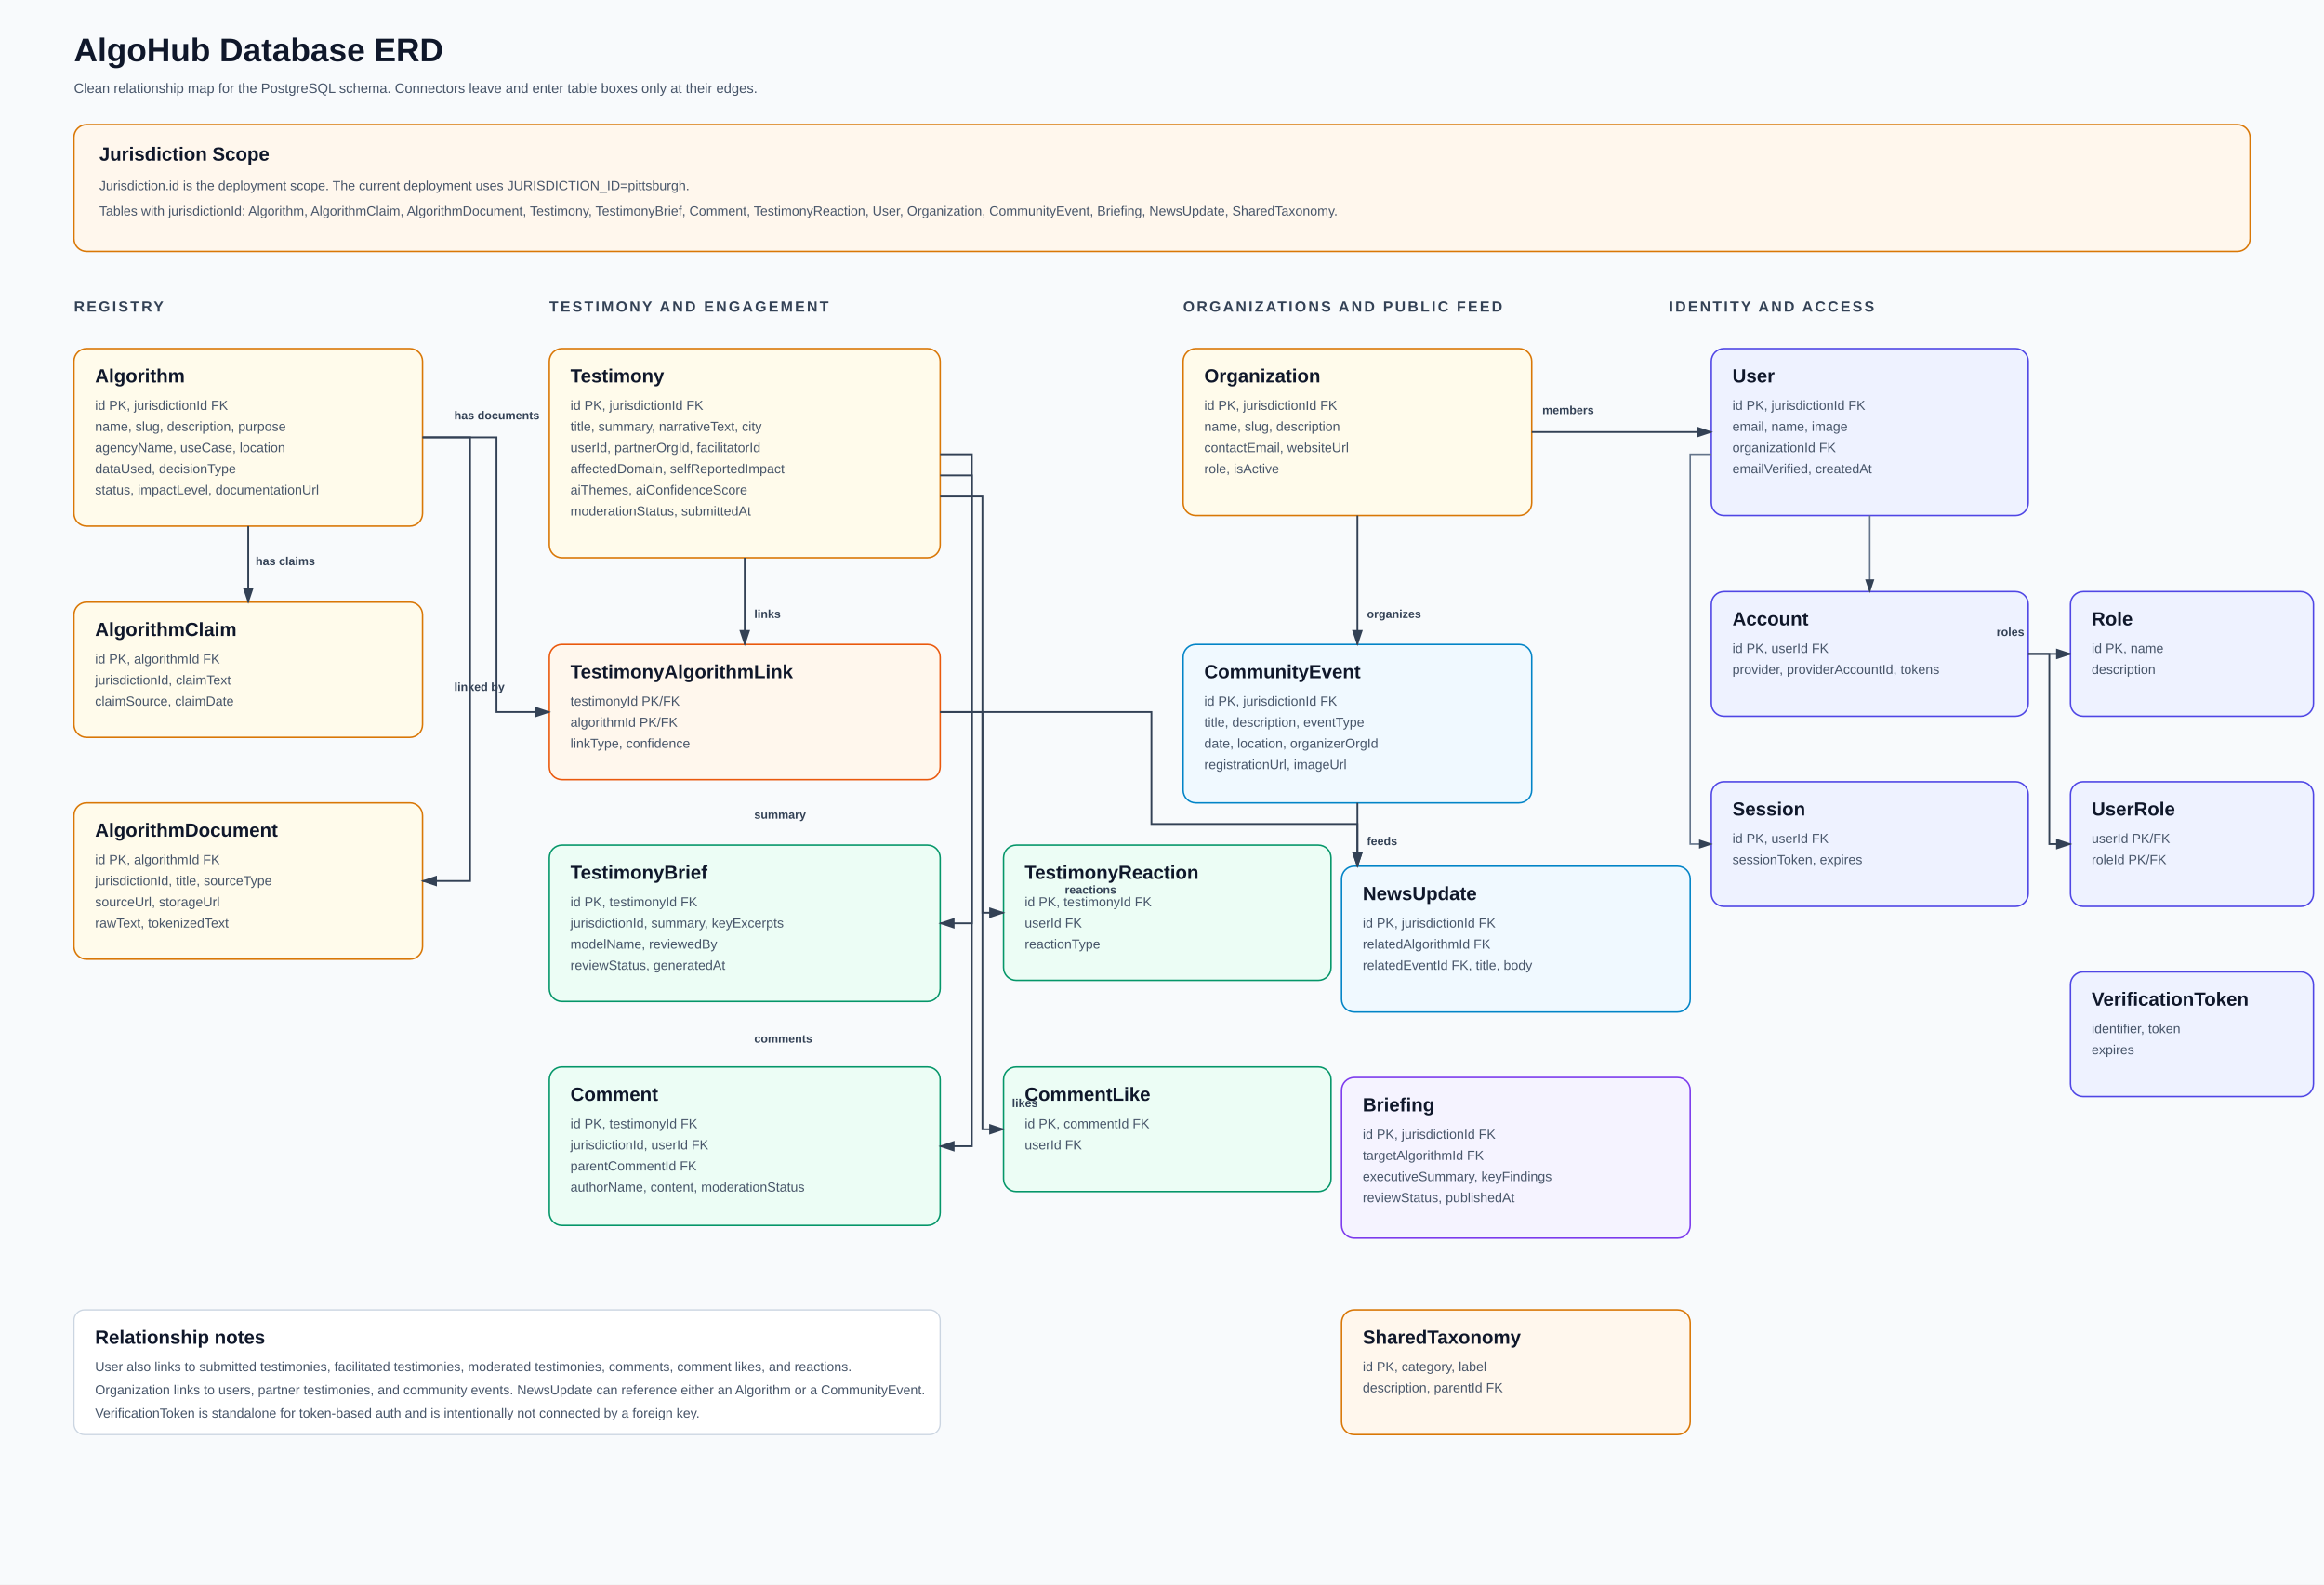
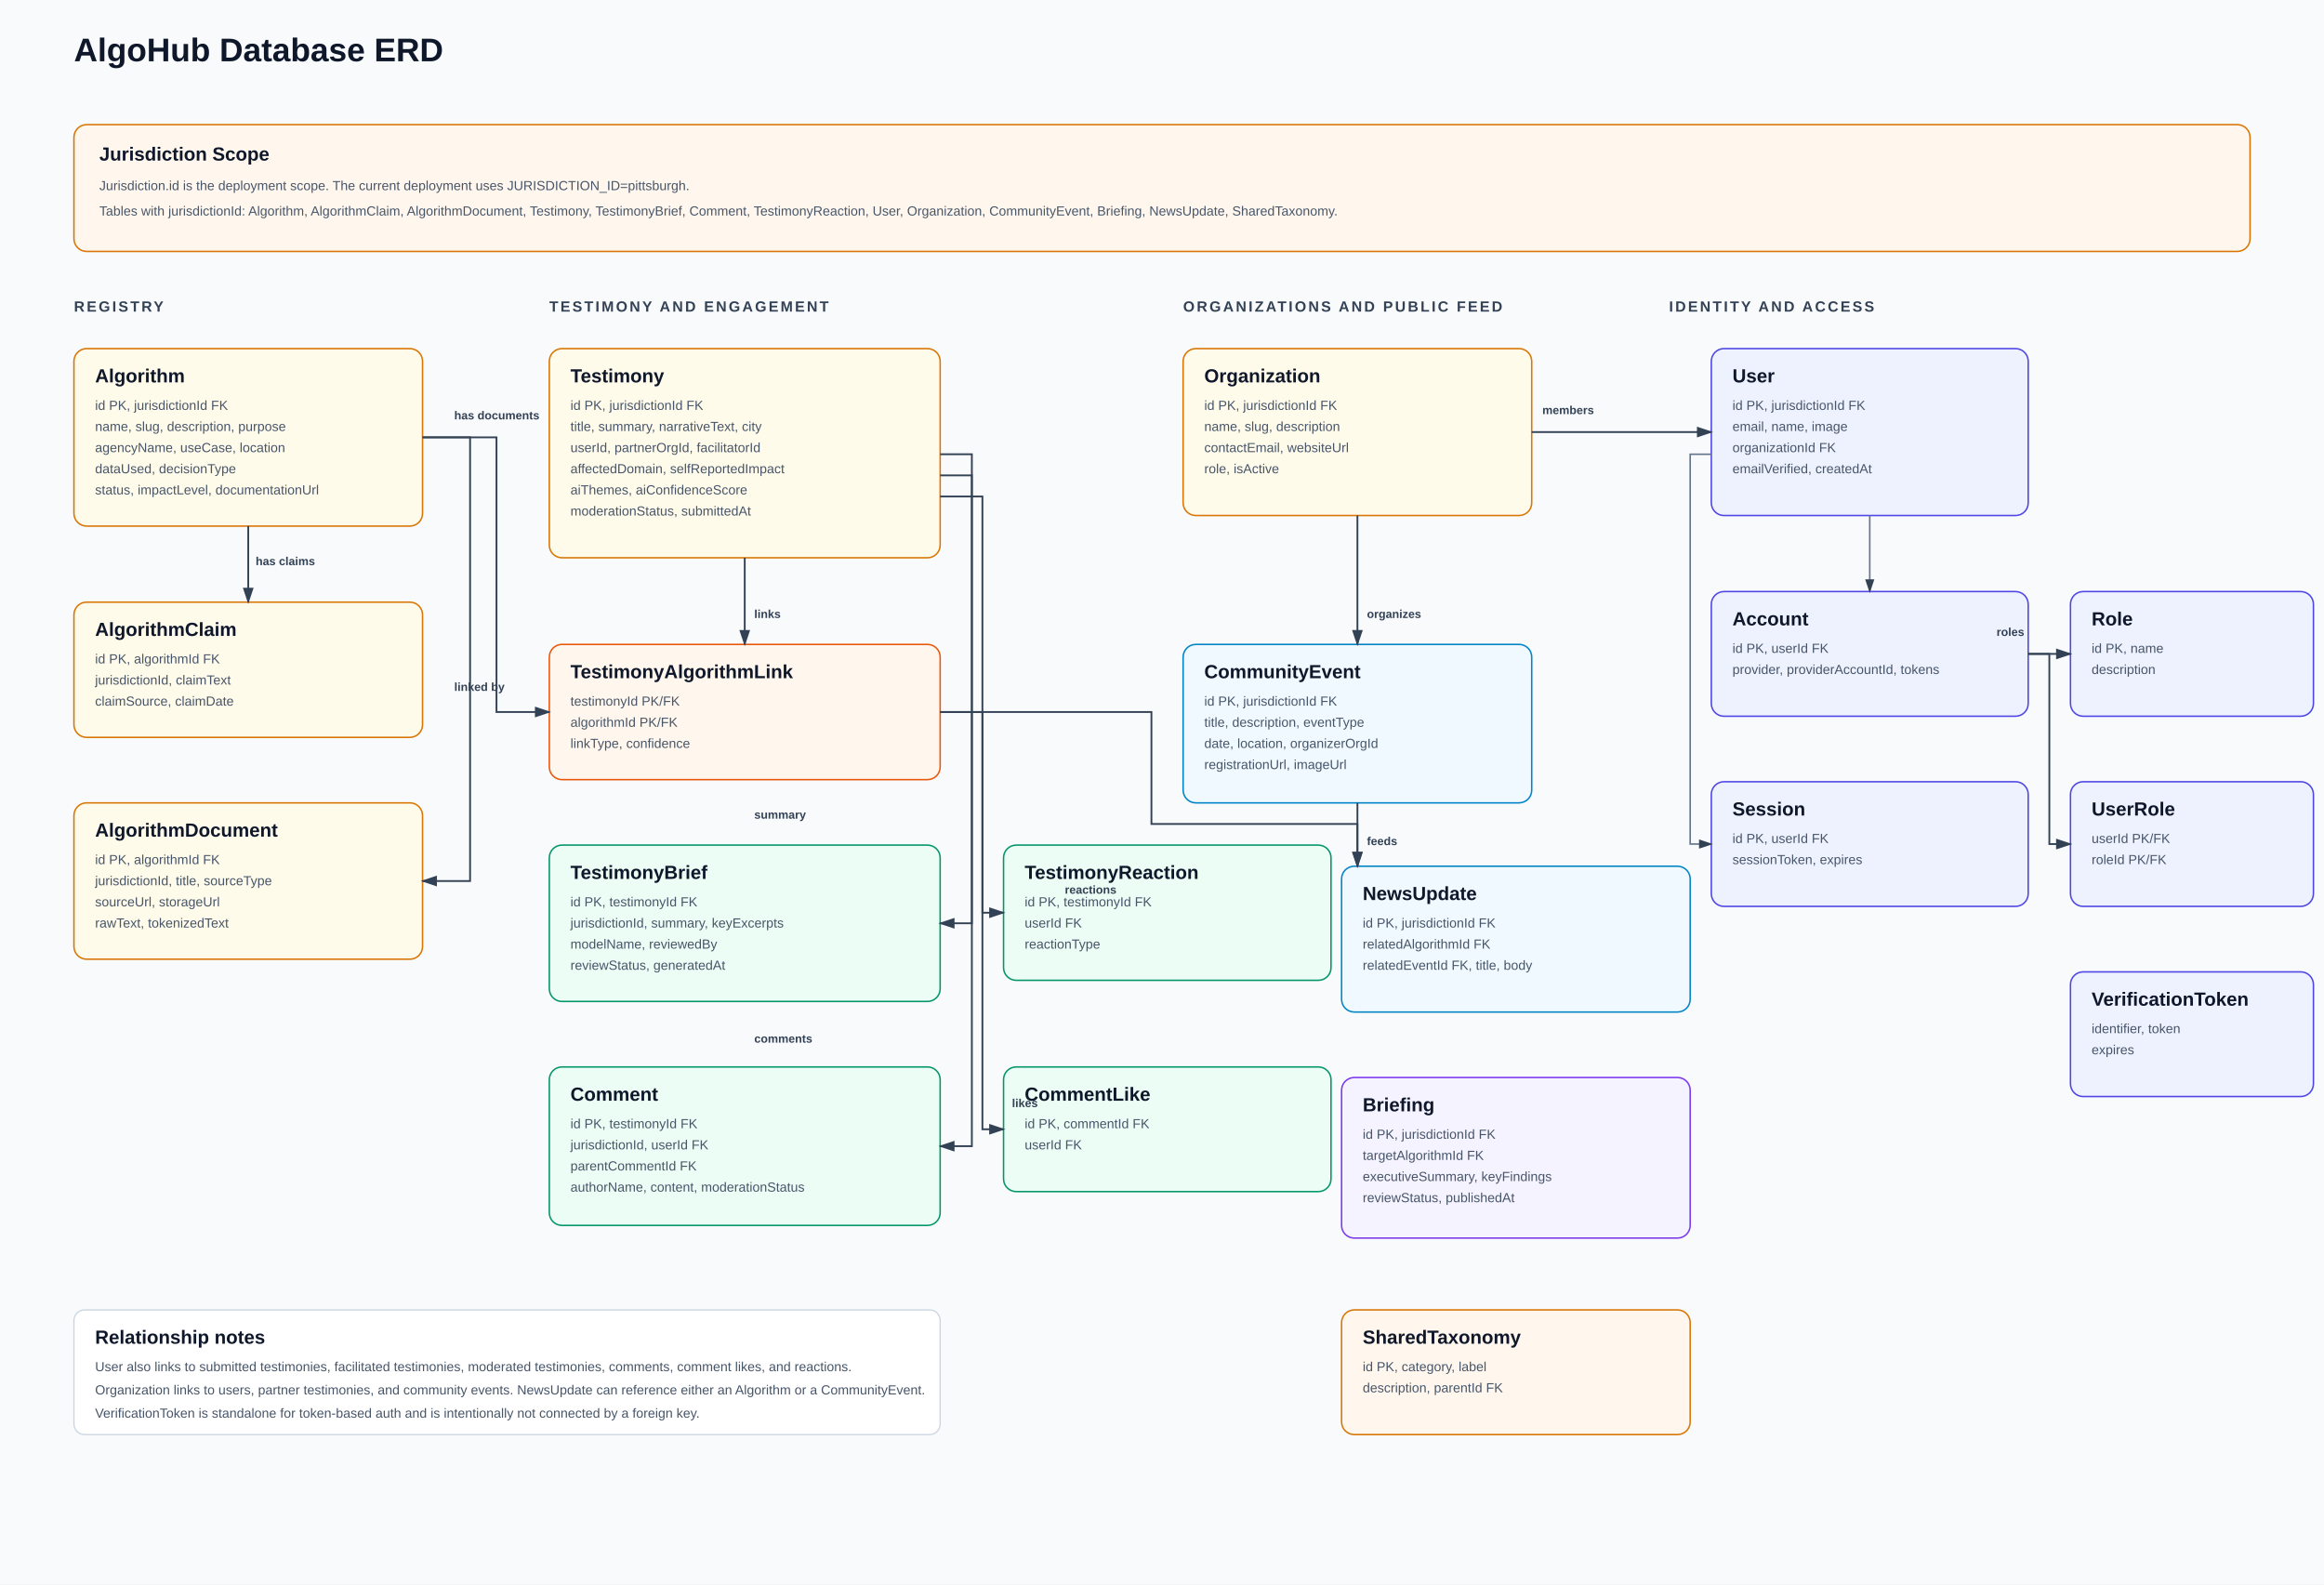
<svg xmlns="http://www.w3.org/2000/svg" width="2200" height="1500" viewBox="0 0 2200 1500" role="img" aria-labelledby="title desc">
  <defs>
    <marker id="arrow" markerWidth="10" markerHeight="10" refX="8" refY="3" orient="auto" markerUnits="strokeWidth">
      <path d="M0,0 L0,6 L9,3 z" fill="#334155" />
    </marker>
    <style>
      .page { fill: #f8fafc; }
      .label { fill: #0f172a; font-family: Arial, Helvetica, sans-serif; }
      .muted { fill: #475569; font-family: Arial, Helvetica, sans-serif; font-size: 13px; }
      .section { fill: #334155; font-family: Arial, Helvetica, sans-serif; font-size: 14px; font-weight: 700; letter-spacing: .14em; }
      .box { fill: #fff; stroke: #cbd5e1; stroke-width: 1.4; rx: 12; }
      .scope { fill: #fff7ed; stroke: #d97706; }
      .core { fill: #fffbeb; stroke: #d97706; }
      .join { fill: #fff7ed; stroke: #ea580c; }
      .engage { fill: #ecfdf5; stroke: #059669; }
      .auth { fill: #eef2ff; stroke: #4f46e5; }
      .report { fill: #f5f3ff; stroke: #7c3aed; }
      .feed { fill: #f0f9ff; stroke: #0284c7; }
      .title { font-size: 18px; font-weight: 700; }
      .field { fill: #475569; font-family: Arial, Helvetica, sans-serif; font-size: 12.5px; }
      .line { stroke: #334155; stroke-width: 1.7; fill: none; marker-end: url(#arrow); }
      .line2 { stroke: #64748b; stroke-width: 1.45; fill: none; marker-end: url(#arrow); }
      .legend { fill: #ffffff; stroke: #cbd5e1; stroke-width: 1.2; rx: 10; }
      .tag { fill: #f8fafc; stroke: #cbd5e1; rx: 5; }
      .tagtext { fill: #334155; font-family: Arial, Helvetica, sans-serif; font-size: 11px; font-weight: 700; }
    </style>
  </defs>
  <rect class="page" width="2200" height="1500" />
  <text x="70" y="58" class="label" font-size="31" font-weight="800">AlgoHub Database ERD</text>
-   <text x="70" y="88" class="muted">Clean relationship map for the PostgreSQL schema. Connectors leave and enter table boxes only at their edges.</text>
  <g transform="translate(70 118)">
    <rect class="box scope" width="2060" height="120" />
    <text x="24" y="34" class="label title">Jurisdiction Scope</text>
    <text x="24" y="62" class="field">Jurisdiction.id is the deployment scope. The current deployment uses JURISDICTION_ID=pittsburgh.</text>
    <text x="24" y="86" class="field">Tables with jurisdictionId: Algorithm, AlgorithmClaim, AlgorithmDocument, Testimony, TestimonyBrief, Comment, TestimonyReaction, User, Organization, CommunityEvent, Briefing, NewsUpdate, SharedTaxonomy.</text>
  </g>
  <text x="70" y="295" class="section">REGISTRY</text>
  <text x="520" y="295" class="section">TESTIMONY AND ENGAGEMENT</text>
  <text x="1120" y="295" class="section">ORGANIZATIONS AND PUBLIC FEED</text>
  <text x="1580" y="295" class="section">IDENTITY AND ACCESS</text>
  <g id="algorithm" transform="translate(70 330)">
    <rect class="box core" width="330" height="168" />
    <text x="20" y="32" class="label title">Algorithm</text>
    <text x="20" y="58" class="field">id PK, jurisdictionId FK</text>
    <text x="20" y="78" class="field">name, slug, description, purpose</text>
    <text x="20" y="98" class="field">agencyName, useCase, location</text>
    <text x="20" y="118" class="field">dataUsed, decisionType</text>
    <text x="20" y="138" class="field">status, impactLevel, documentationUrl</text>
  </g>
  <g id="claim" transform="translate(70 570)">
    <rect class="box core" width="330" height="128" />
    <text x="20" y="32" class="label title">AlgorithmClaim</text>
    <text x="20" y="58" class="field">id PK, algorithmId FK</text>
    <text x="20" y="78" class="field">jurisdictionId, claimText</text>
    <text x="20" y="98" class="field">claimSource, claimDate</text>
  </g>
  <g id="document" transform="translate(70 760)">
    <rect class="box core" width="330" height="148" />
    <text x="20" y="32" class="label title">AlgorithmDocument</text>
    <text x="20" y="58" class="field">id PK, algorithmId FK</text>
    <text x="20" y="78" class="field">jurisdictionId, title, sourceType</text>
    <text x="20" y="98" class="field">sourceUrl, storageUrl</text>
    <text x="20" y="118" class="field">rawText, tokenizedText</text>
  </g>
  <g id="testimony" transform="translate(520 330)">
    <rect class="box core" width="370" height="198" />
    <text x="20" y="32" class="label title">Testimony</text>
    <text x="20" y="58" class="field">id PK, jurisdictionId FK</text>
    <text x="20" y="78" class="field">title, summary, narrativeText, city</text>
    <text x="20" y="98" class="field">userId, partnerOrgId, facilitatorId</text>
    <text x="20" y="118" class="field">affectedDomain, selfReportedImpact</text>
    <text x="20" y="138" class="field">aiThemes, aiConfidenceScore</text>
    <text x="20" y="158" class="field">moderationStatus, submittedAt</text>
  </g>
  <g id="link" transform="translate(520 610)">
    <rect class="box join" width="370" height="128" />
    <text x="20" y="32" class="label title">TestimonyAlgorithmLink</text>
    <text x="20" y="58" class="field">testimonyId PK/FK</text>
    <text x="20" y="78" class="field">algorithmId PK/FK</text>
    <text x="20" y="98" class="field">linkType, confidence</text>
  </g>
  <g id="brief" transform="translate(520 800)">
    <rect class="box engage" width="370" height="148" />
    <text x="20" y="32" class="label title">TestimonyBrief</text>
    <text x="20" y="58" class="field">id PK, testimonyId FK</text>
    <text x="20" y="78" class="field">jurisdictionId, summary, keyExcerpts</text>
    <text x="20" y="98" class="field">modelName, reviewedBy</text>
    <text x="20" y="118" class="field">reviewStatus, generatedAt</text>
  </g>
  <g id="comment" transform="translate(520 1010)">
    <rect class="box engage" width="370" height="150" />
    <text x="20" y="32" class="label title">Comment</text>
    <text x="20" y="58" class="field">id PK, testimonyId FK</text>
    <text x="20" y="78" class="field">jurisdictionId, userId FK</text>
    <text x="20" y="98" class="field">parentCommentId FK</text>
    <text x="20" y="118" class="field">authorName, content, moderationStatus</text>
  </g>
  <g id="like" transform="translate(950 1010)">
    <rect class="box engage" width="310" height="118" />
    <text x="20" y="32" class="label title">CommentLike</text>
    <text x="20" y="58" class="field">id PK, commentId FK</text>
    <text x="20" y="78" class="field">userId FK</text>
  </g>
  <g id="reaction" transform="translate(950 800)">
    <rect class="box engage" width="310" height="128" />
    <text x="20" y="32" class="label title">TestimonyReaction</text>
    <text x="20" y="58" class="field">id PK, testimonyId FK</text>
    <text x="20" y="78" class="field">userId FK</text>
    <text x="20" y="98" class="field">reactionType</text>
  </g>
  <g id="organization" transform="translate(1120 330)">
    <rect class="box core" width="330" height="158" />
    <text x="20" y="32" class="label title">Organization</text>
    <text x="20" y="58" class="field">id PK, jurisdictionId FK</text>
    <text x="20" y="78" class="field">name, slug, description</text>
    <text x="20" y="98" class="field">contactEmail, websiteUrl</text>
    <text x="20" y="118" class="field">role, isActive</text>
  </g>
  <g id="event" transform="translate(1120 610)">
    <rect class="box feed" width="330" height="150" />
    <text x="20" y="32" class="label title">CommunityEvent</text>
    <text x="20" y="58" class="field">id PK, jurisdictionId FK</text>
    <text x="20" y="78" class="field">title, description, eventType</text>
    <text x="20" y="98" class="field">date, location, organizerOrgId</text>
    <text x="20" y="118" class="field">registrationUrl, imageUrl</text>
  </g>
  <g id="news" transform="translate(1270 820)">
    <rect class="box feed" width="330" height="138" />
    <text x="20" y="32" class="label title">NewsUpdate</text>
    <text x="20" y="58" class="field">id PK, jurisdictionId FK</text>
    <text x="20" y="78" class="field">relatedAlgorithmId FK</text>
    <text x="20" y="98" class="field">relatedEventId FK, title, body</text>
  </g>
  <g id="fullbriefing" transform="translate(1270 1020)">
    <rect class="box report" width="330" height="152" />
    <text x="20" y="32" class="label title">Briefing</text>
    <text x="20" y="58" class="field">id PK, jurisdictionId FK</text>
    <text x="20" y="78" class="field">targetAlgorithmId FK</text>
    <text x="20" y="98" class="field">executiveSummary, keyFindings</text>
    <text x="20" y="118" class="field">reviewStatus, publishedAt</text>
  </g>
  <g id="taxonomy" transform="translate(1270 1240)">
    <rect class="box scope" width="330" height="118" />
    <text x="20" y="32" class="label title">SharedTaxonomy</text>
    <text x="20" y="58" class="field">id PK, category, label</text>
    <text x="20" y="78" class="field">description, parentId FK</text>
  </g>
  <g id="user" transform="translate(1620 330)">
    <rect class="box auth" width="300" height="158" />
    <text x="20" y="32" class="label title">User</text>
    <text x="20" y="58" class="field">id PK, jurisdictionId FK</text>
    <text x="20" y="78" class="field">email, name, image</text>
    <text x="20" y="98" class="field">organizationId FK</text>
    <text x="20" y="118" class="field">emailVerified, createdAt</text>
  </g>
  <g id="account" transform="translate(1620 560)">
    <rect class="box auth" width="300" height="118" />
    <text x="20" y="32" class="label title">Account</text>
    <text x="20" y="58" class="field">id PK, userId FK</text>
    <text x="20" y="78" class="field">provider, providerAccountId, tokens</text>
  </g>
  <g id="session" transform="translate(1620 740)">
    <rect class="box auth" width="300" height="118" />
    <text x="20" y="32" class="label title">Session</text>
    <text x="20" y="58" class="field">id PK, userId FK</text>
    <text x="20" y="78" class="field">sessionToken, expires</text>
  </g>
  <g id="role" transform="translate(1960 560)">
    <rect class="box auth" width="230" height="118" />
    <text x="20" y="32" class="label title">Role</text>
    <text x="20" y="58" class="field">id PK, name</text>
    <text x="20" y="78" class="field">description</text>
  </g>
  <g id="userrole" transform="translate(1960 740)">
    <rect class="box auth" width="230" height="118" />
    <text x="20" y="32" class="label title">UserRole</text>
    <text x="20" y="58" class="field">userId PK/FK</text>
    <text x="20" y="78" class="field">roleId PK/FK</text>
  </g>
  <g id="token" transform="translate(1960 920)">
    <rect class="box auth" width="230" height="118" />
    <text x="20" y="32" class="label title">VerificationToken</text>
    <text x="20" y="58" class="field">identifier, token</text>
    <text x="20" y="78" class="field">expires</text>
  </g>
  <g id="legend" transform="translate(70 1240)">
    <rect class="legend" width="820" height="118" />
    <text x="20" y="32" class="label title">Relationship notes</text>
    <text x="20" y="58" class="field">User also links to submitted testimonies, facilitated testimonies, moderated testimonies, comments, comment likes, and reactions.</text>
    <text x="20" y="80" class="field">Organization links to users, partner testimonies, and community events. NewsUpdate can reference either an Algorithm or a CommunityEvent.</text>
    <text x="20" y="102" class="field">VerificationToken is standalone for token-based auth and is intentionally not connected by a foreign key.</text>
  </g>
  <path class="line" d="M235 498 L235 570" />
  <path class="line" d="M400 414 L445 414 L445 834 L400 834" />
  <path class="line" d="M400 414 L470 414 L470 674 L520 674" />
  <path class="line" d="M705 528 L705 610" />
  <path class="line" d="M890 430 L920 430 L920 874 L890 874" />
  <path class="line" d="M890 450 L920 450 L920 1085 L890 1085" />
  <path class="line" d="M890 470 L930 470 L930 864 L950 864" />
  <path class="line" d="M890 674 L930 674 L930 1069 L950 1069" />
  <path class="line" d="M890 674 L1090 674 L1090 780 L1285 780 L1285 820" />
  <path class="line" d="M1450 409 L1620 409" />
  <path class="line" d="M1285 488 L1285 610" />
  <path class="line" d="M1285 760 L1285 820" />
  <path class="line" d="M1920 619 L1960 619" />
  <path class="line" d="M1920 619 L1940 619 L1940 799 L1960 799" />
  <path class="line2" d="M1770 488 L1770 560" />
  <path class="line2" d="M1620 430 L1600 430 L1600 799 L1620 799" />
  <text x="242" y="535" class="tagtext">has claims</text>
  <text x="430" y="397" class="tagtext">has documents</text>
  <text x="430" y="654" class="tagtext">linked by</text>
  <text x="714" y="585" class="tagtext">links</text>
  <text x="714" y="775" class="tagtext">summary</text>
  <text x="714" y="987" class="tagtext">comments</text>
  <text x="1008" y="846" class="tagtext">reactions</text>
  <text x="958" y="1048" class="tagtext">likes</text>
  <text x="1294" y="585" class="tagtext">organizes</text>
  <text x="1294" y="800" class="tagtext">feeds</text>
  <text x="1460" y="392" class="tagtext">members</text>
  <text x="1890" y="602" class="tagtext">roles</text>
</svg>
